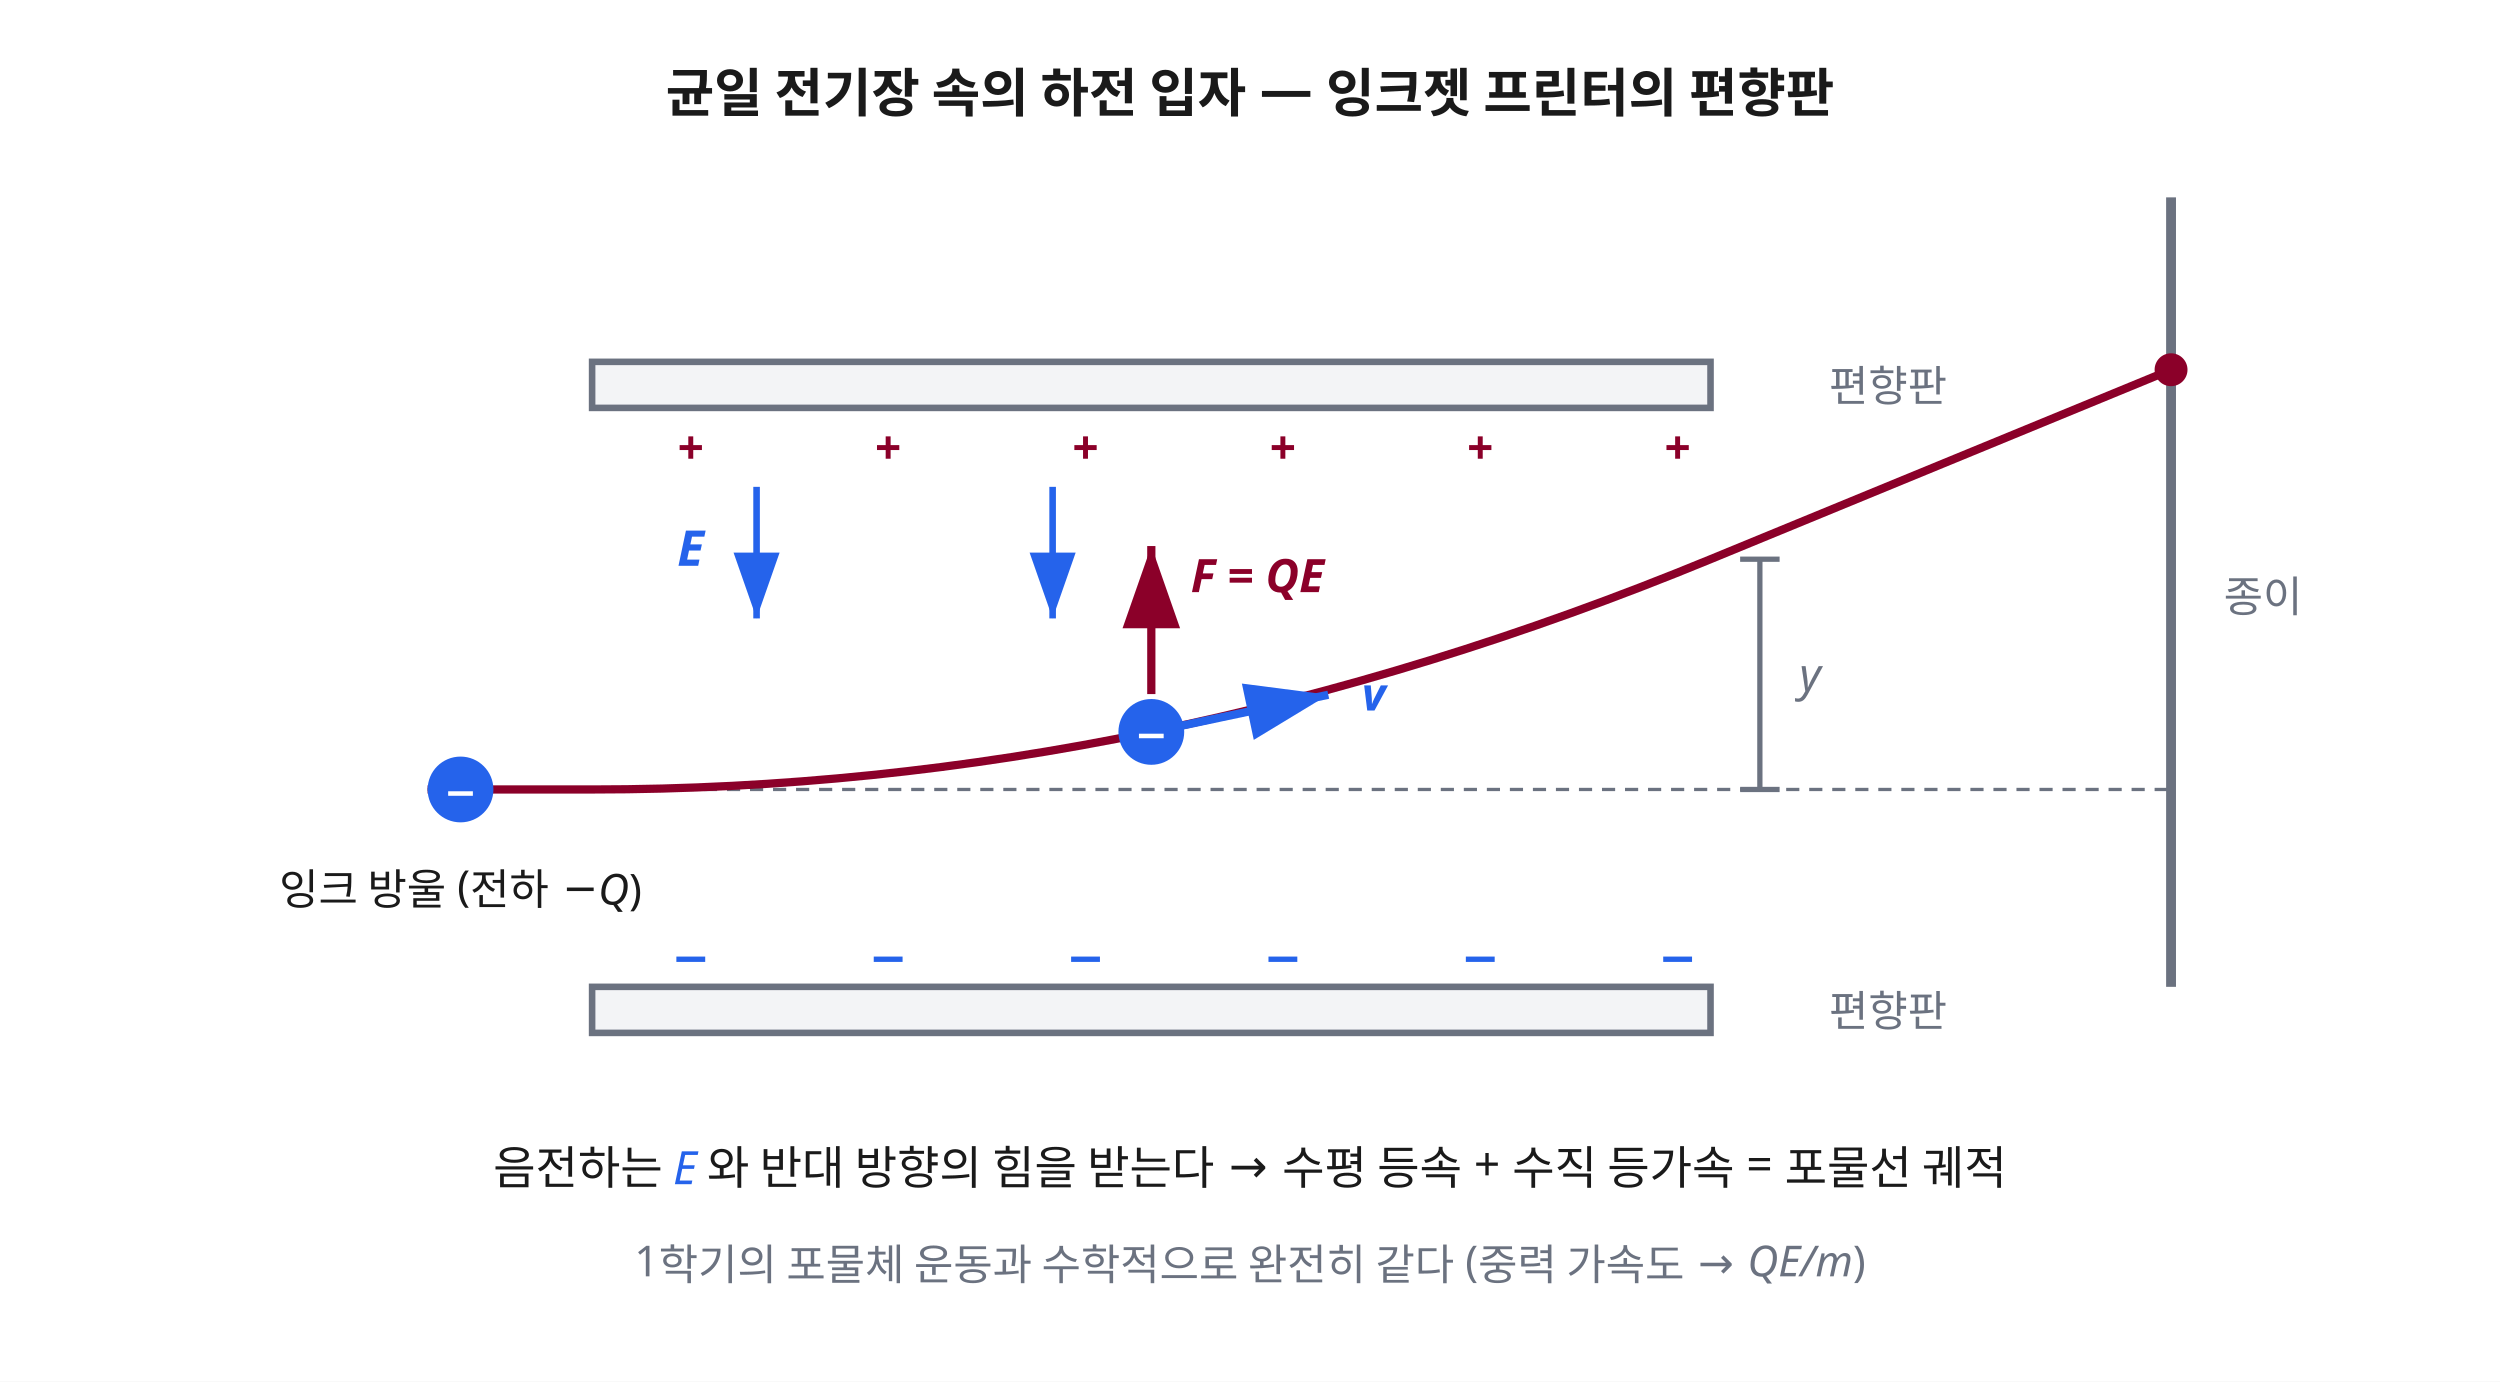
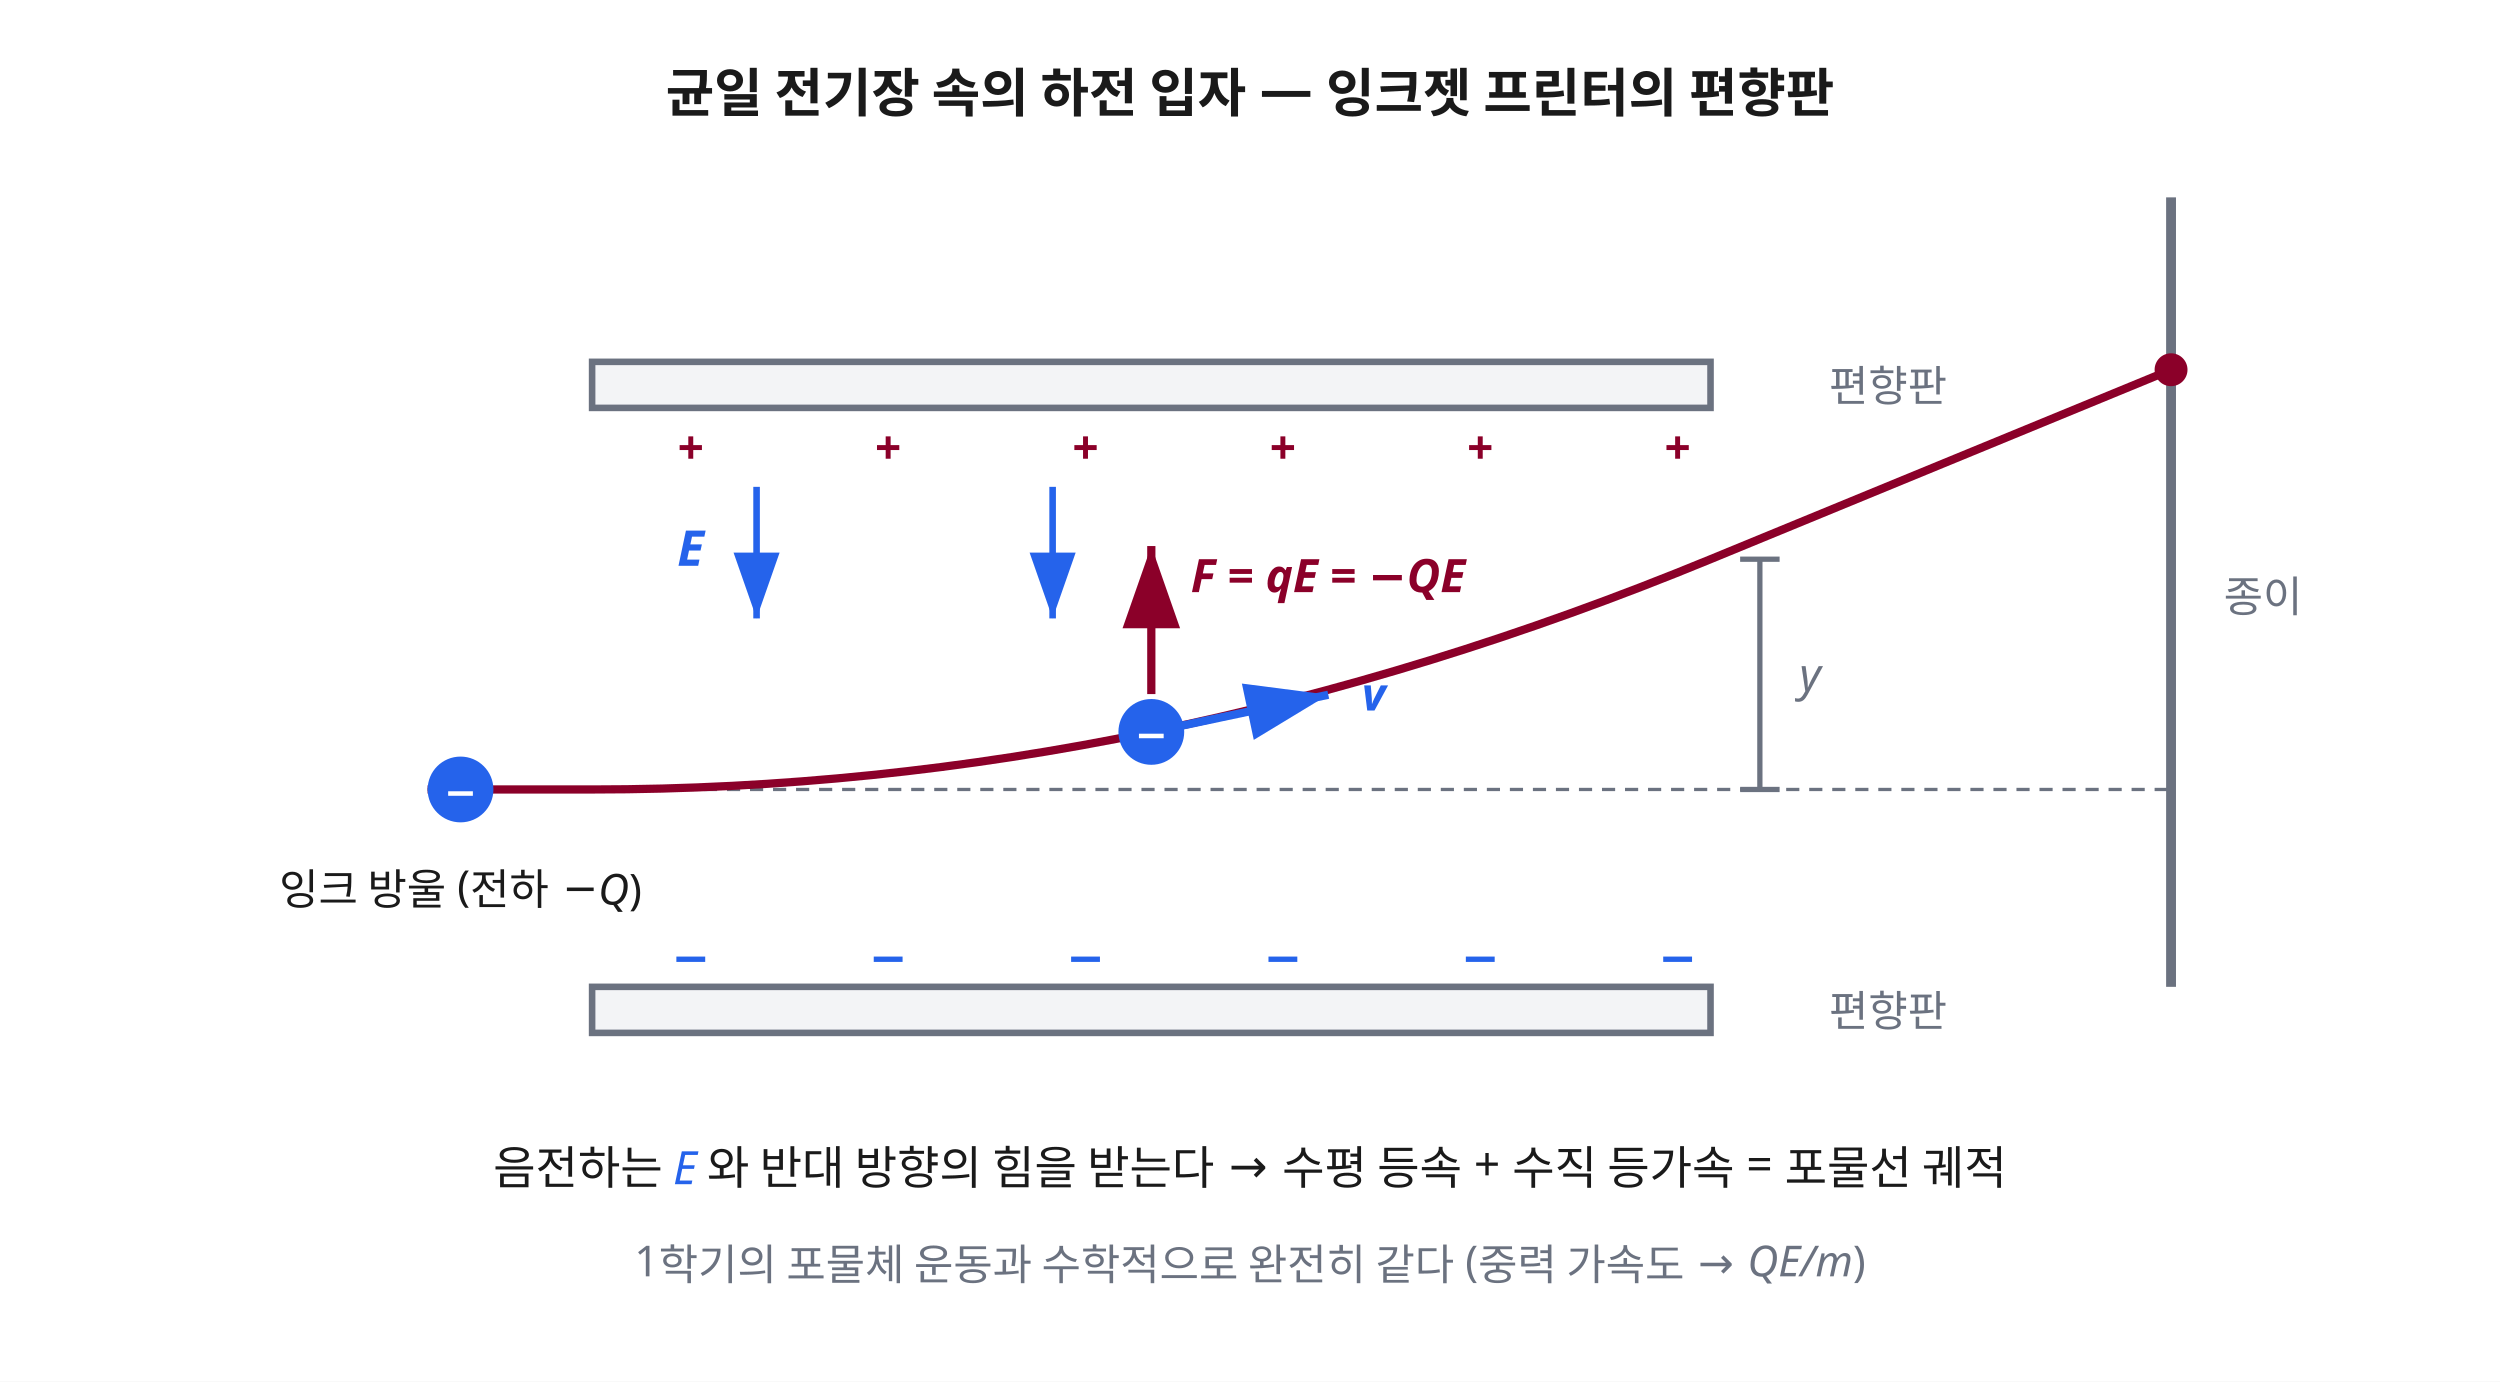
<svg xmlns="http://www.w3.org/2000/svg" viewBox="0 0 760 420" font-family="sans-serif">
  <defs>
    <marker id="ufR" markerWidth="10" markerHeight="7" refX="10" refY="3.5" orient="auto">
      <polygon points="0 0, 10 3.5, 0 7" fill="#8B0029" />
    </marker>
    <marker id="ufB" markerWidth="10" markerHeight="7" refX="10" refY="3.5" orient="auto">
      <polygon points="0 0, 10 3.5, 0 7" fill="#2563EB" />
    </marker>
  </defs>
  <rect width="100%" height="100%" fill="white" />
  <text x="380" y="34" font-size="16" fill="#1a1a1a" text-anchor="middle" font-weight="bold">균일 전기장 속의 하전 입자 — 잉크젯 프린터의 편향판</text>
  <rect x="180" y="110" width="340" height="14" fill="#F3F4F6" stroke="#6B7280" stroke-width="2" />
  <rect x="180" y="300" width="340" height="14" fill="#F3F4F6" stroke="#6B7280" stroke-width="2" />
  <text x="556" y="122" font-size="13" fill="#6B7280">편향판</text>
  <text x="556" y="312" font-size="13" fill="#6B7280">편향판</text>
  <g fill="#8B0029" font-size="14" font-weight="bold" text-anchor="middle">
    <text x="210" y="141">+</text>
    <text x="270" y="141">+</text>
    <text x="330" y="141">+</text>
    <text x="390" y="141">+</text>
    <text x="450" y="141">+</text>
    <text x="510" y="141">+</text>
  </g>
  <g fill="#2563EB" font-size="14" font-weight="bold" text-anchor="middle">
    <text x="210" y="296">−</text>
    <text x="270" y="296">−</text>
    <text x="330" y="296">−</text>
    <text x="390" y="296">−</text>
    <text x="450" y="296">−</text>
    <text x="510" y="296">−</text>
  </g>
  <g stroke="#2563EB" stroke-width="2" marker-end="url(#ufB)">
    <line x1="230" y1="148" x2="230" y2="188" />
    <line x1="320" y1="148" x2="320" y2="188" />
  </g>
  <text x="214" y="172" font-size="15" fill="#2563EB" font-style="italic" text-anchor="end" font-weight="bold">E</text>
  <line x1="130" y1="240" x2="660" y2="240" stroke="#6B7280" stroke-width="1" stroke-dasharray="4 3" />
  <path d="M 130,240 L 180,240 Q 350,240 520,170 L 660,112.4" fill="none" stroke="#8B0029" stroke-width="2.5" />
  <line x1="660" y1="60" x2="660" y2="300" stroke="#6B7280" stroke-width="3" />
  <text x="676" y="186" font-size="13" fill="#6B7280">종이</text>
  <circle cx="660" cy="112.4" r="5" fill="#8B0029" />
  <circle cx="140" cy="240" r="9" fill="#2563EB" stroke="#2563EB" stroke-width="2" />
  <text x="140" y="245" font-size="12" fill="white" text-anchor="middle" font-weight="bold">−</text>
  <text x="140" y="275" font-size="13" fill="#1a1a1a" text-anchor="middle">잉크 방울 (전하 −<tspan font-style="italic">Q</tspan>)</text>
  <circle cx="350" cy="222.5" r="9" fill="#2563EB" stroke="#2563EB" stroke-width="2" />
  <text x="350" y="227.5" font-size="12" fill="white" text-anchor="middle" font-weight="bold">−</text>
  <line x1="350" y1="211" x2="350" y2="166" stroke="#8B0029" stroke-width="2.5" marker-end="url(#ufR)" />
-   <text x="362" y="180" font-size="14" fill="#8B0029" font-style="italic" font-weight="bold">F = QE</text>
+   <text x="362" y="180" font-size="14" fill="#8B0029" font-style="italic" font-weight="bold">F = qE = −QE</text>
  <line x1="358.8" y1="220.7" x2="403.8" y2="211.2" stroke="#2563EB" stroke-width="2.5" marker-end="url(#ufB)" />
  <text x="414" y="216" font-size="14" fill="#2563EB" font-style="italic" font-weight="bold">v</text>
  <line x1="535" y1="170" x2="535" y2="240" stroke="#6B7280" stroke-width="1.6" />
  <line x1="529" y1="170" x2="541" y2="170" stroke="#6B7280" stroke-width="1.6" />
  <line x1="529" y1="240" x2="541" y2="240" stroke="#6B7280" stroke-width="1.6" />
  <text x="547" y="210" font-size="14" fill="#6B7280" font-style="italic">y</text>
  <text x="380" y="360" font-size="14" fill="#1a1a1a" text-anchor="middle">음전하는 <tspan font-style="italic" fill="#2563EB">E</tspan> 와 반대 방향의 힘을 받는다 → 수평 등속 + 수직 등가속 = 포물선 궤적</text>
  <text x="380" y="388" font-size="13" fill="#6B7280" text-anchor="middle">1학기의 포물체 운동과 수학적으로 완전히 같다 (중력 가속도 → <tspan font-style="italic">QE/m</tspan>)</text>
</svg>
